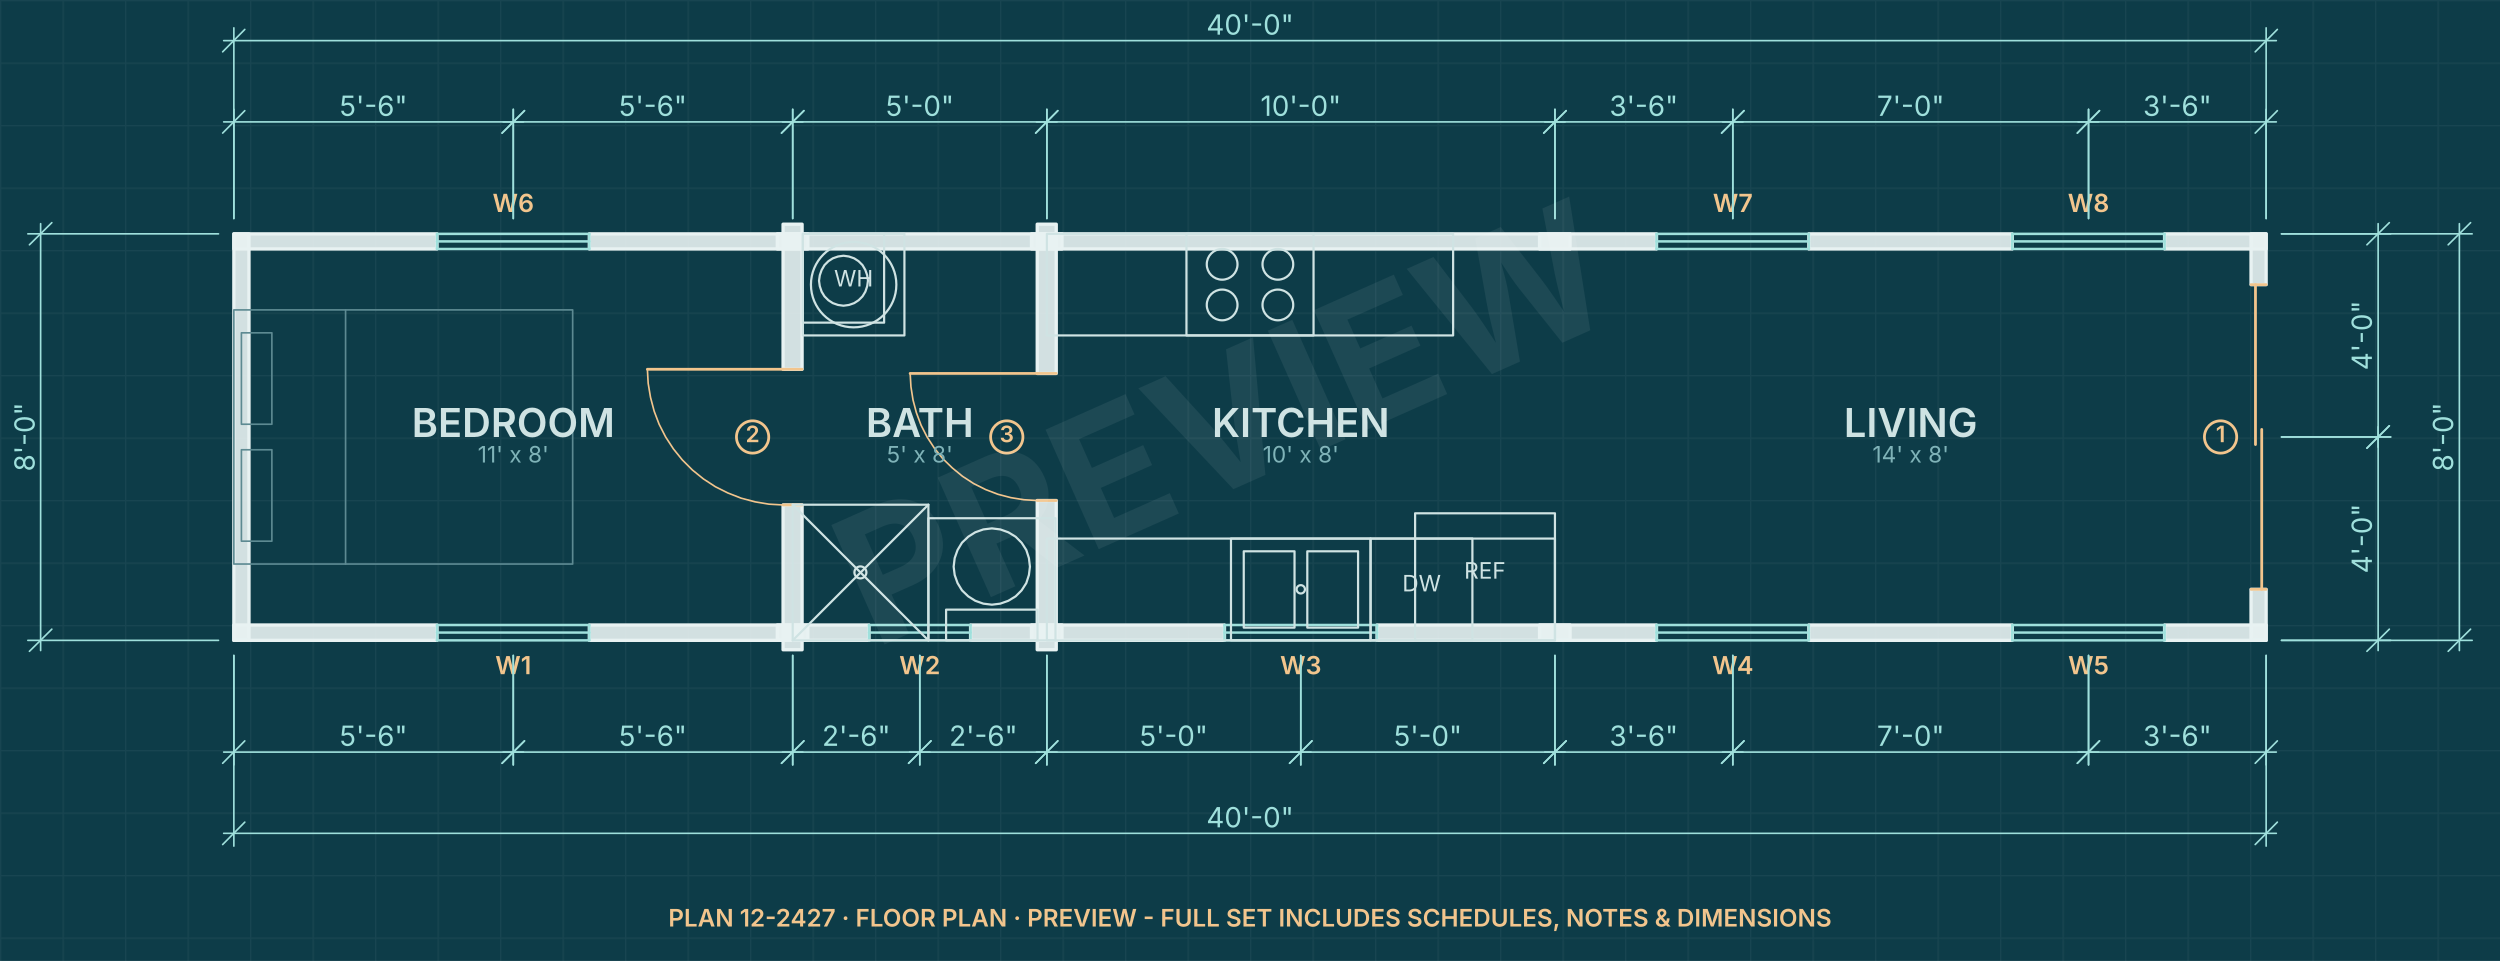
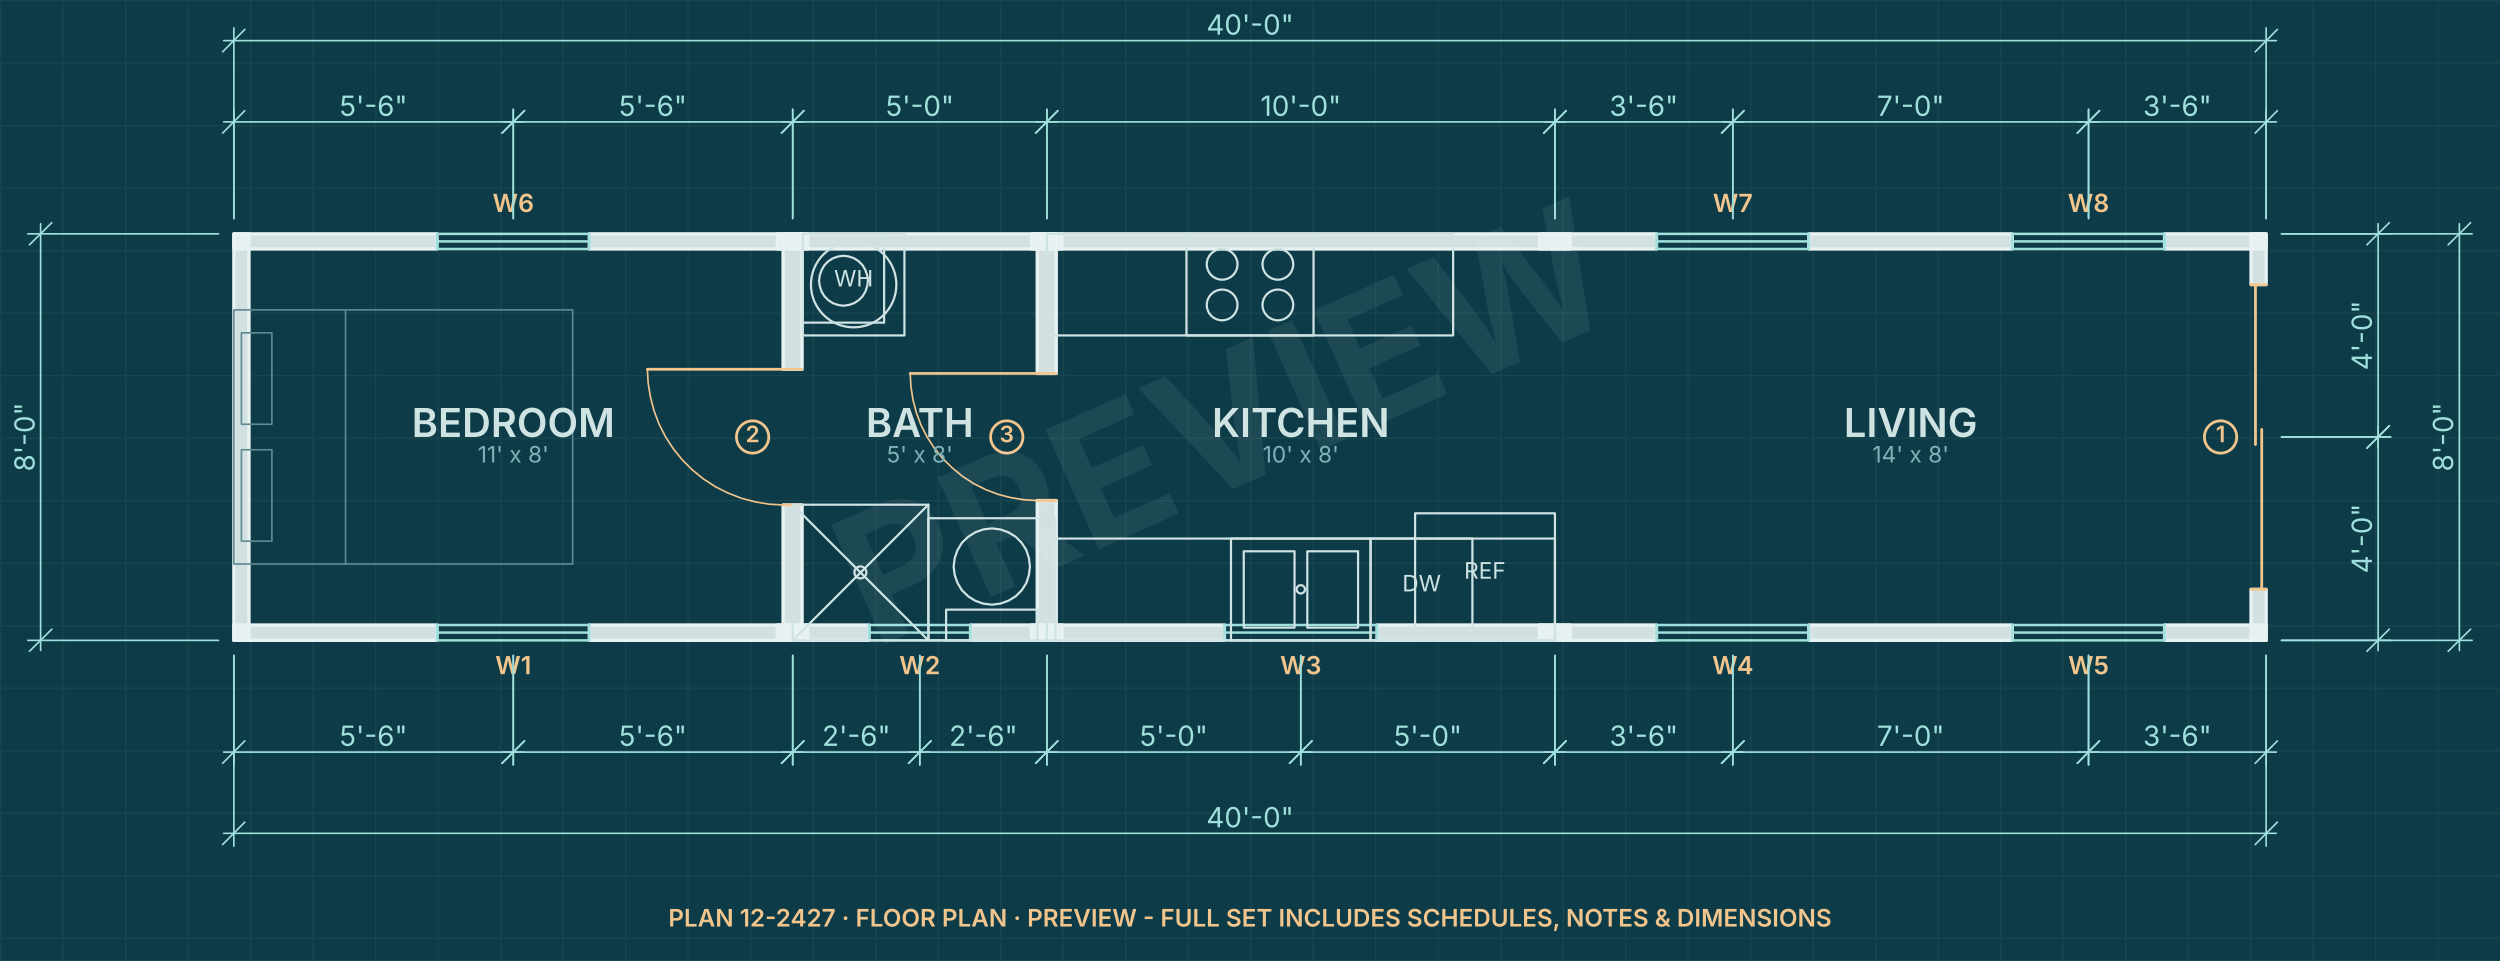
<svg xmlns="http://www.w3.org/2000/svg" viewBox="0 0 960 369" width="960" height="369" role="img" aria-label="Plan 12-2427 floor plan (preview)" font-family="Inter, Helvetica, Arial, sans-serif">
  <defs>
    <pattern id="g" width="24" height="24" patternUnits="userSpaceOnUse">
      <path d="M24 0H0V24" fill="none" stroke="#ffffff" stroke-opacity=".05" />
    </pattern>
  </defs>
  <rect width="960" height="369" fill="#0d3c48" />
  <rect width="960" height="369" fill="url(#g)" />
-   <polygon points="300.7,249.5 308.0,249.5 308.0,193.9 300.7,193.9" stroke="#e8f2f2" stroke-width="1.28" fill="#e8f2f2" fill-opacity=".9" stroke-linejoin="round" stroke-linecap="round" />
-   <polygon points="300.7,141.8 308.0,141.8 308.0,86.1 300.7,86.1" stroke="#e8f2f2" stroke-width="1.28" fill="#e8f2f2" fill-opacity=".9" stroke-linejoin="round" stroke-linecap="round" />
-   <polygon points="398.3,249.5 405.6,249.5 405.6,192.2 398.3,192.2" stroke="#e8f2f2" stroke-width="1.28" fill="#e8f2f2" fill-opacity=".9" stroke-linejoin="round" stroke-linecap="round" />
-   <polygon points="398.3,143.4 405.6,143.4 405.6,86.1 398.3,86.1" stroke="#e8f2f2" stroke-width="1.28" fill="#e8f2f2" fill-opacity=".9" stroke-linejoin="round" stroke-linecap="round" />
+   <polygon points="300.7,245.9 308.0,245.9 308.0,193.9 300.7,193.9" stroke="#e8f2f2" stroke-width="1.28" fill="#e8f2f2" fill-opacity=".9" stroke-linejoin="round" stroke-linecap="round" />
+   <polygon points="300.7,141.8 308.0,141.8 308.0,89.8 300.7,89.8" stroke="#e8f2f2" stroke-width="1.28" fill="#e8f2f2" fill-opacity=".9" stroke-linejoin="round" stroke-linecap="round" />
+   <polygon points="398.3,245.9 405.6,245.9 405.6,192.2 398.3,192.2" stroke="#e8f2f2" stroke-width="1.28" fill="#e8f2f2" fill-opacity=".9" stroke-linejoin="round" stroke-linecap="round" />
+   <polygon points="398.3,143.4 405.6,143.4 405.6,89.8 398.3,89.8" stroke="#e8f2f2" stroke-width="1.28" fill="#e8f2f2" fill-opacity=".9" stroke-linejoin="round" stroke-linecap="round" />
  <polygon points="89.8,245.9 167.8,245.9 167.8,240.0 89.8,240.0" stroke="#e8f2f2" stroke-width="1.28" fill="#e8f2f2" fill-opacity=".9" stroke-linejoin="round" stroke-linecap="round" />
  <polygon points="226.3,245.9 310.2,245.9 310.2,240.0 226.3,240.0" stroke="#e8f2f2" stroke-width="1.28" fill="#e8f2f2" fill-opacity=".9" stroke-linejoin="round" stroke-linecap="round" />
  <polygon points="89.8,95.6 167.8,95.6 167.8,89.8 89.8,89.8" stroke="#e8f2f2" stroke-width="1.28" fill="#e8f2f2" fill-opacity=".9" stroke-linejoin="round" stroke-linecap="round" />
  <polygon points="226.3,95.6 310.2,95.6 310.2,89.8 226.3,89.8" stroke="#e8f2f2" stroke-width="1.28" fill="#e8f2f2" fill-opacity=".9" stroke-linejoin="round" stroke-linecap="round" />
  <polygon points="89.8,245.9 95.6,245.9 95.6,89.8 89.8,89.8" stroke="#e8f2f2" stroke-width="1.28" fill="#e8f2f2" fill-opacity=".9" stroke-linejoin="round" stroke-linecap="round" />
  <polygon points="298.5,245.9 333.7,245.9 333.7,240.0 298.5,240.0" stroke="#e8f2f2" stroke-width="1.28" fill="#e8f2f2" fill-opacity=".9" stroke-linejoin="round" stroke-linecap="round" />
  <polygon points="372.7,245.9 407.8,245.9 407.8,240.0 372.7,240.0" stroke="#e8f2f2" stroke-width="1.28" fill="#e8f2f2" fill-opacity=".9" stroke-linejoin="round" stroke-linecap="round" />
  <polygon points="298.5,95.6 407.8,95.6 407.8,89.8 298.5,89.8" stroke="#e8f2f2" stroke-width="1.28" fill="#e8f2f2" fill-opacity=".9" stroke-linejoin="round" stroke-linecap="round" />
  <polygon points="396.1,245.9 470.2,245.9 470.2,240.0 396.1,240.0" stroke="#e8f2f2" stroke-width="1.28" fill="#e8f2f2" fill-opacity=".9" stroke-linejoin="round" stroke-linecap="round" />
  <polygon points="528.8,245.9 602.9,245.9 602.9,240.0 528.8,240.0" stroke="#e8f2f2" stroke-width="1.28" fill="#e8f2f2" fill-opacity=".9" stroke-linejoin="round" stroke-linecap="round" />
  <polygon points="396.1,95.6 602.9,95.6 602.9,89.8 396.1,89.8" stroke="#e8f2f2" stroke-width="1.28" fill="#e8f2f2" fill-opacity=".9" stroke-linejoin="round" stroke-linecap="round" />
  <polygon points="591.2,245.9 636.1,245.9 636.1,240.0 591.2,240.0" stroke="#e8f2f2" stroke-width="1.28" fill="#e8f2f2" fill-opacity=".9" stroke-linejoin="round" stroke-linecap="round" />
  <polygon points="694.6,245.9 772.7,245.9 772.7,240.0 694.6,240.0" stroke="#e8f2f2" stroke-width="1.28" fill="#e8f2f2" fill-opacity=".9" stroke-linejoin="round" stroke-linecap="round" />
  <polygon points="831.2,245.9 870.2,245.9 870.2,240.0 831.2,240.0" stroke="#e8f2f2" stroke-width="1.28" fill="#e8f2f2" fill-opacity=".9" stroke-linejoin="round" stroke-linecap="round" />
  <polygon points="591.2,95.6 636.1,95.6 636.1,89.8 591.2,89.8" stroke="#e8f2f2" stroke-width="1.28" fill="#e8f2f2" fill-opacity=".9" stroke-linejoin="round" stroke-linecap="round" />
  <polygon points="694.6,95.6 772.7,95.6 772.7,89.8 694.6,89.8" stroke="#e8f2f2" stroke-width="1.28" fill="#e8f2f2" fill-opacity=".9" stroke-linejoin="round" stroke-linecap="round" />
  <polygon points="831.2,95.6 870.2,95.6 870.2,89.8 831.2,89.8" stroke="#e8f2f2" stroke-width="1.28" fill="#e8f2f2" fill-opacity=".9" stroke-linejoin="round" stroke-linecap="round" />
  <polygon points="864.4,245.9 870.2,245.9 870.2,226.3 864.4,226.3" stroke="#e8f2f2" stroke-width="1.28" fill="#e8f2f2" fill-opacity=".9" stroke-linejoin="round" stroke-linecap="round" />
  <polygon points="864.4,109.3 870.2,109.3 870.2,89.8 864.4,89.8" stroke="#e8f2f2" stroke-width="1.28" fill="#e8f2f2" fill-opacity=".9" stroke-linejoin="round" stroke-linecap="round" />
  <polyline points="870.2,226.3 864.4,226.3" stroke="#f2c58d" stroke-width="1.07" fill="none" stroke-linejoin="round" stroke-linecap="round" />
  <polyline points="870.2,109.3 864.4,109.3" stroke="#f2c58d" stroke-width="1.07" fill="none" stroke-linejoin="round" stroke-linecap="round" />
  <polyline points="868.5,226.3 868.5,164.9" stroke="#f2c58d" stroke-width="1.07" fill="none" stroke-linejoin="round" stroke-linecap="round" />
  <polyline points="866.1,170.7 866.1,109.3" stroke="#f2c58d" stroke-width="1.07" fill="none" stroke-linejoin="round" stroke-linecap="round" />
  <polyline points="308.0,193.9 300.7,193.9" stroke="#f2c58d" stroke-width="1.07" fill="none" stroke-linejoin="round" stroke-linecap="round" />
  <polyline points="308.0,141.8 300.7,141.8" stroke="#f2c58d" stroke-width="1.07" fill="none" stroke-linejoin="round" stroke-linecap="round" />
  <polyline points="300.7,141.8 248.6,141.8" stroke="#f2c58d" stroke-width="1.07" fill="none" stroke-linejoin="round" stroke-linecap="round" />
  <polyline points="248.6,141.8 248.9,147.2 249.8,152.6 251.2,157.9 253.1,162.9 255.6,167.8 258.6,172.4 262.0,176.6 265.9,180.5 270.1,183.9 274.7,186.9 279.5,189.3 284.6,191.3 289.9,192.7 295.3,193.6 300.7,193.9" stroke="#f2c58d" stroke-width="0.64" fill="none" stroke-linejoin="round" stroke-linecap="round" />
  <polyline points="405.6,192.2 398.3,192.2" stroke="#f2c58d" stroke-width="1.07" fill="none" stroke-linejoin="round" stroke-linecap="round" />
  <polyline points="405.6,143.4 398.3,143.4" stroke="#f2c58d" stroke-width="1.07" fill="none" stroke-linejoin="round" stroke-linecap="round" />
  <polyline points="398.3,143.4 349.5,143.4" stroke="#f2c58d" stroke-width="1.07" fill="none" stroke-linejoin="round" stroke-linecap="round" />
  <polyline points="349.5,143.4 349.8,148.5 350.6,153.6 351.9,158.5 353.7,163.3 356.0,167.8 358.8,172.1 362.0,176.1 365.7,179.7 369.6,182.9 373.9,185.7 378.5,188.0 383.2,189.8 388.2,191.1 393.2,191.9 398.3,192.2" stroke="#f2c58d" stroke-width="0.64" fill="none" stroke-linejoin="round" stroke-linecap="round" />
  <polyline points="167.8,245.9 226.3,245.9" stroke="#9fe0dc" stroke-width="0.96" fill="none" stroke-linejoin="round" stroke-linecap="round" />
  <polyline points="167.8,240.0 226.3,240.0" stroke="#9fe0dc" stroke-width="0.96" fill="none" stroke-linejoin="round" stroke-linecap="round" />
  <polyline points="167.8,242.9 226.3,242.9" stroke="#9fe0dc" stroke-width="0.96" fill="none" stroke-linejoin="round" stroke-linecap="round" />
  <polyline points="167.8,245.9 167.8,240.0" stroke="#9fe0dc" stroke-width="0.96" fill="none" stroke-linejoin="round" stroke-linecap="round" />
  <polyline points="226.3,245.9 226.3,240.0" stroke="#9fe0dc" stroke-width="0.96" fill="none" stroke-linejoin="round" stroke-linecap="round" />
  <polyline points="333.7,245.9 372.7,245.9" stroke="#9fe0dc" stroke-width="0.96" fill="none" stroke-linejoin="round" stroke-linecap="round" />
  <polyline points="333.7,240.0 372.7,240.0" stroke="#9fe0dc" stroke-width="0.96" fill="none" stroke-linejoin="round" stroke-linecap="round" />
  <polyline points="333.7,242.9 372.7,242.9" stroke="#9fe0dc" stroke-width="0.96" fill="none" stroke-linejoin="round" stroke-linecap="round" />
  <polyline points="333.7,245.9 333.7,240.0" stroke="#9fe0dc" stroke-width="0.96" fill="none" stroke-linejoin="round" stroke-linecap="round" />
  <polyline points="372.7,245.9 372.7,240.0" stroke="#9fe0dc" stroke-width="0.96" fill="none" stroke-linejoin="round" stroke-linecap="round" />
  <polyline points="470.2,245.9 528.8,245.9" stroke="#9fe0dc" stroke-width="0.96" fill="none" stroke-linejoin="round" stroke-linecap="round" />
  <polyline points="470.2,240.0 528.8,240.0" stroke="#9fe0dc" stroke-width="0.96" fill="none" stroke-linejoin="round" stroke-linecap="round" />
  <polyline points="470.2,242.9 528.8,242.9" stroke="#9fe0dc" stroke-width="0.96" fill="none" stroke-linejoin="round" stroke-linecap="round" />
  <polyline points="470.2,245.9 470.2,240.0" stroke="#9fe0dc" stroke-width="0.96" fill="none" stroke-linejoin="round" stroke-linecap="round" />
  <polyline points="528.8,245.9 528.8,240.0" stroke="#9fe0dc" stroke-width="0.96" fill="none" stroke-linejoin="round" stroke-linecap="round" />
  <polyline points="636.1,245.9 694.6,245.9" stroke="#9fe0dc" stroke-width="0.96" fill="none" stroke-linejoin="round" stroke-linecap="round" />
  <polyline points="636.1,240.0 694.6,240.0" stroke="#9fe0dc" stroke-width="0.96" fill="none" stroke-linejoin="round" stroke-linecap="round" />
  <polyline points="636.1,242.9 694.6,242.9" stroke="#9fe0dc" stroke-width="0.96" fill="none" stroke-linejoin="round" stroke-linecap="round" />
  <polyline points="636.1,245.9 636.1,240.0" stroke="#9fe0dc" stroke-width="0.96" fill="none" stroke-linejoin="round" stroke-linecap="round" />
  <polyline points="694.6,245.9 694.6,240.0" stroke="#9fe0dc" stroke-width="0.96" fill="none" stroke-linejoin="round" stroke-linecap="round" />
  <polyline points="772.7,245.9 831.2,245.9" stroke="#9fe0dc" stroke-width="0.96" fill="none" stroke-linejoin="round" stroke-linecap="round" />
  <polyline points="772.7,240.0 831.2,240.0" stroke="#9fe0dc" stroke-width="0.96" fill="none" stroke-linejoin="round" stroke-linecap="round" />
  <polyline points="772.7,242.9 831.2,242.9" stroke="#9fe0dc" stroke-width="0.96" fill="none" stroke-linejoin="round" stroke-linecap="round" />
  <polyline points="772.7,245.9 772.7,240.0" stroke="#9fe0dc" stroke-width="0.96" fill="none" stroke-linejoin="round" stroke-linecap="round" />
  <polyline points="831.2,245.9 831.2,240.0" stroke="#9fe0dc" stroke-width="0.96" fill="none" stroke-linejoin="round" stroke-linecap="round" />
  <polyline points="167.8,89.8 226.3,89.8" stroke="#9fe0dc" stroke-width="0.96" fill="none" stroke-linejoin="round" stroke-linecap="round" />
  <polyline points="167.8,95.6 226.3,95.6" stroke="#9fe0dc" stroke-width="0.96" fill="none" stroke-linejoin="round" stroke-linecap="round" />
  <polyline points="167.8,92.7 226.3,92.7" stroke="#9fe0dc" stroke-width="0.96" fill="none" stroke-linejoin="round" stroke-linecap="round" />
  <polyline points="167.8,89.8 167.8,95.6" stroke="#9fe0dc" stroke-width="0.96" fill="none" stroke-linejoin="round" stroke-linecap="round" />
  <polyline points="226.3,89.8 226.3,95.6" stroke="#9fe0dc" stroke-width="0.96" fill="none" stroke-linejoin="round" stroke-linecap="round" />
  <polyline points="636.1,89.8 694.6,89.8" stroke="#9fe0dc" stroke-width="0.96" fill="none" stroke-linejoin="round" stroke-linecap="round" />
  <polyline points="636.1,95.6 694.6,95.6" stroke="#9fe0dc" stroke-width="0.96" fill="none" stroke-linejoin="round" stroke-linecap="round" />
  <polyline points="636.1,92.7 694.6,92.7" stroke="#9fe0dc" stroke-width="0.96" fill="none" stroke-linejoin="round" stroke-linecap="round" />
  <polyline points="636.1,89.8 636.1,95.6" stroke="#9fe0dc" stroke-width="0.96" fill="none" stroke-linejoin="round" stroke-linecap="round" />
  <polyline points="694.6,89.8 694.6,95.6" stroke="#9fe0dc" stroke-width="0.96" fill="none" stroke-linejoin="round" stroke-linecap="round" />
  <polyline points="772.7,89.8 831.2,89.8" stroke="#9fe0dc" stroke-width="0.96" fill="none" stroke-linejoin="round" stroke-linecap="round" />
  <polyline points="772.7,95.6 831.2,95.6" stroke="#9fe0dc" stroke-width="0.96" fill="none" stroke-linejoin="round" stroke-linecap="round" />
  <polyline points="772.7,92.7 831.2,92.7" stroke="#9fe0dc" stroke-width="0.96" fill="none" stroke-linejoin="round" stroke-linecap="round" />
  <polyline points="772.7,89.8 772.7,95.6" stroke="#9fe0dc" stroke-width="0.96" fill="none" stroke-linejoin="round" stroke-linecap="round" />
  <polyline points="831.2,89.8 831.2,95.6" stroke="#9fe0dc" stroke-width="0.96" fill="none" stroke-linejoin="round" stroke-linecap="round" />
  <polygon points="89.8,216.6 219.9,216.6 219.9,119.0 89.8,119.0" stroke="#5d8a92" stroke-width="0.64" fill="none" stroke-linejoin="round" stroke-linecap="round" />
  <polygon points="92.7,207.8 104.4,207.8 104.4,172.7 92.7,172.7" stroke="#5d8a92" stroke-width="0.64" fill="none" stroke-linejoin="round" stroke-linecap="round" />
  <polygon points="92.7,162.9 104.4,162.9 104.4,127.8 92.7,127.8" stroke="#5d8a92" stroke-width="0.64" fill="none" stroke-linejoin="round" stroke-linecap="round" />
  <polyline points="132.7,216.6 132.7,119.0" stroke="#5d8a92" stroke-width="0.64" fill="none" stroke-linejoin="round" stroke-linecap="round" />
  <polygon points="304.4,245.9 356.5,245.9 356.5,193.8 304.4,193.8" stroke="#cfe3e3" stroke-width="0.85" fill="none" stroke-linejoin="round" stroke-linecap="round" />
  <polyline points="304.4,245.9 356.5,193.8" stroke="#cfe3e3" stroke-width="0.85" fill="none" stroke-linejoin="round" stroke-linecap="round" />
  <polyline points="304.4,193.8 356.5,245.9" stroke="#cfe3e3" stroke-width="0.85" fill="none" stroke-linejoin="round" stroke-linecap="round" />
  <circle cx="330.4" cy="219.8" r="2.3" stroke="#cfe3e3" stroke-width="0.85" fill="none" />
  <polygon points="356.5,245.9 405.3,245.9 405.3,199.0 356.5,199.0" stroke="#cfe3e3" stroke-width="0.85" fill="none" stroke-linejoin="round" stroke-linecap="round" />
  <polygon points="363.3,245.9 398.4,245.9 398.4,234.1 363.3,234.1" stroke="#cfe3e3" stroke-width="0.85" fill="none" stroke-linejoin="round" stroke-linecap="round" />
  <polyline points="395.5,217.6 395.1,214.3 394.1,211.2 392.3,208.4 390.0,206.1 387.2,204.4 384.1,203.3 380.9,202.9 377.6,203.3 374.5,204.4 371.8,206.1 369.4,208.4 367.7,211.2 366.6,214.3 366.2,217.6 366.6,220.8 367.7,223.9 369.4,226.7 371.8,229.0 374.5,230.7 377.6,231.8 380.9,232.2 384.1,231.8 387.2,230.7 390.0,229.0 392.3,226.7 394.1,223.9 395.1,220.8 395.5,217.6" stroke="#cfe3e3" stroke-width="0.85" fill="none" stroke-linejoin="round" stroke-linecap="round" />
  <polygon points="308.3,123.9 339.5,123.9 339.5,89.8 308.3,89.8" stroke="#cfe3e3" stroke-width="0.85" fill="none" stroke-linejoin="round" stroke-linecap="round" />
  <polyline points="333.3,107.8 333.0,105.7 332.3,103.7 331.2,101.8 329.7,100.3 328.0,99.2 326.0,98.5 323.9,98.2 321.8,98.5 319.8,99.2 318.1,100.3 316.6,101.8 315.5,103.7 314.8,105.7 314.5,107.8 314.8,109.9 315.5,112.0 316.6,113.8 318.1,115.3 319.8,116.4 321.8,117.1 323.9,117.4 326.0,117.1 328.0,116.4 329.7,115.3 331.2,113.8 332.3,112.0 333.0,109.9 333.3,107.8" stroke="#cfe3e3" stroke-width="0.85" fill="none" stroke-linejoin="round" stroke-linecap="round" />
  <polygon points="308.3,128.8 347.3,128.8 347.3,89.8 308.3,89.8" stroke="#cfe3e3" stroke-width="0.85" fill="none" stroke-linejoin="round" stroke-linecap="round" />
  <circle cx="327.8" cy="109.3" r="16.4" stroke="#cfe3e3" stroke-width="0.85" fill="none" />
  <text x="327.8" y="110.0" font-size="8.7" fill="#cfe3e3" text-anchor="middle">WH</text>
  <polygon points="402.0,245.9 597.1,245.9 597.1,206.8 402.0,206.8" stroke="#cfe3e3" stroke-width="0.85" fill="none" stroke-linejoin="round" stroke-linecap="round" />
  <polygon points="472.7,245.9 526.3,245.9 526.3,206.8 472.7,206.8" stroke="#cfe3e3" stroke-width="0.85" fill="none" stroke-linejoin="round" stroke-linecap="round" />
  <polygon points="477.6,241.0 497.1,241.0 497.1,211.7 477.6,211.7" stroke="#cfe3e3" stroke-width="0.85" fill="none" stroke-linejoin="round" stroke-linecap="round" />
  <polygon points="502.0,241.0 521.5,241.0 521.5,211.7 502.0,211.7" stroke="#cfe3e3" stroke-width="0.85" fill="none" stroke-linejoin="round" stroke-linecap="round" />
  <circle cx="499.5" cy="226.3" r="1.6" stroke="#cfe3e3" stroke-width="0.85" fill="none" />
  <polygon points="543.4,245.9 597.1,245.9 597.1,197.1 543.4,197.1" stroke="#cfe3e3" stroke-width="0.85" fill="none" stroke-linejoin="round" stroke-linecap="round" />
  <text x="570.2" y="222.2" font-size="8.7" fill="#cfe3e3" text-anchor="middle">REF</text>
  <polygon points="402.0,128.8 558.0,128.8 558.0,89.8 402.0,89.8" stroke="#cfe3e3" stroke-width="0.85" fill="none" stroke-linejoin="round" stroke-linecap="round" />
  <polygon points="455.6,128.8 504.4,128.8 504.4,89.8 455.6,89.8" stroke="#cfe3e3" stroke-width="0.85" fill="none" stroke-linejoin="round" stroke-linecap="round" />
  <circle cx="469.3" cy="117.1" r="5.9" stroke="#cfe3e3" stroke-width="0.85" fill="none" />
  <circle cx="469.3" cy="101.5" r="5.9" stroke="#cfe3e3" stroke-width="0.85" fill="none" />
  <circle cx="490.7" cy="117.1" r="5.9" stroke="#cfe3e3" stroke-width="0.85" fill="none" />
  <circle cx="490.7" cy="101.5" r="5.9" stroke="#cfe3e3" stroke-width="0.85" fill="none" />
  <polygon points="526.3,245.9 565.4,245.9 565.4,206.8 526.3,206.8" stroke="#cfe3e3" stroke-width="0.85" fill="none" stroke-linejoin="round" stroke-linecap="round" />
  <text x="545.9" y="227.1" font-size="8.7" fill="#cfe3e3" text-anchor="middle">DW</text>
  <text x="197.1" y="167.8" font-size="15.3" fill="#cfe3e3" text-anchor="middle" font-weight="600">BEDROOM</text>
  <text x="197.1" y="177.6" font-size="8.7" fill="#7fb3b8" text-anchor="middle">11' x 8'</text>
  <text x="353.2" y="167.8" font-size="15.3" fill="#cfe3e3" text-anchor="middle" font-weight="600">BATH</text>
  <text x="353.2" y="177.6" font-size="8.7" fill="#7fb3b8" text-anchor="middle">5' x 8'</text>
  <text x="499.5" y="167.8" font-size="15.3" fill="#cfe3e3" text-anchor="middle" font-weight="600">KITCHEN</text>
  <text x="499.5" y="177.6" font-size="8.7" fill="#7fb3b8" text-anchor="middle">10' x 8'</text>
  <text x="733.7" y="167.8" font-size="15.3" fill="#cfe3e3" text-anchor="middle" font-weight="600">LIVING</text>
  <text x="733.7" y="177.6" font-size="8.7" fill="#7fb3b8" text-anchor="middle">14' x 8'</text>
  <circle cx="852.7" cy="167.8" r="6.2" stroke="#f2c58d" stroke-width="1.07" fill="none" />
  <text x="852.7" y="169.8" font-size="8.7" fill="#f2c58d" text-anchor="middle" font-weight="600">1</text>
  <circle cx="289.0" cy="167.8" r="6.2" stroke="#f2c58d" stroke-width="1.07" fill="none" />
  <text x="289.0" y="169.8" font-size="8.7" fill="#f2c58d" text-anchor="middle" font-weight="600">2</text>
  <circle cx="386.6" cy="167.8" r="6.2" stroke="#f2c58d" stroke-width="1.07" fill="none" />
  <text x="386.6" y="169.8" font-size="8.7" fill="#f2c58d" text-anchor="middle" font-weight="600">3</text>
  <text x="197.1" y="258.9" font-size="9.6" fill="#f2c58d" text-anchor="middle" font-weight="600">W1</text>
  <text x="353.2" y="258.9" font-size="9.6" fill="#f2c58d" text-anchor="middle" font-weight="600">W2</text>
  <text x="499.5" y="258.9" font-size="9.6" fill="#f2c58d" text-anchor="middle" font-weight="600">W3</text>
  <text x="665.4" y="258.9" font-size="9.6" fill="#f2c58d" text-anchor="middle" font-weight="600">W4</text>
  <text x="802.0" y="258.9" font-size="9.6" fill="#f2c58d" text-anchor="middle" font-weight="600">W5</text>
  <text x="197.1" y="81.4" font-size="9.6" fill="#f2c58d" text-anchor="middle" font-weight="600">W6</text>
  <text x="665.4" y="81.4" font-size="9.6" fill="#f2c58d" text-anchor="middle" font-weight="600">W7</text>
  <text x="802.0" y="81.4" font-size="9.6" fill="#f2c58d" text-anchor="middle" font-weight="600">W8</text>
  <polyline points="89.8,251.7 89.8,293.7" stroke="#9fe0dc" stroke-width="0.64" fill="none" stroke-linejoin="round" stroke-linecap="round" />
  <polyline points="197.1,251.7 197.1,293.7" stroke="#9fe0dc" stroke-width="0.64" fill="none" stroke-linejoin="round" stroke-linecap="round" />
  <polyline points="85.9,288.8 201.0,288.8" stroke="#9fe0dc" stroke-width="0.64" fill="none" stroke-linejoin="round" stroke-linecap="round" />
  <polyline points="85.5,293.1 94.0,284.5" stroke="#9fe0dc" stroke-width="0.64" fill="none" stroke-linejoin="round" stroke-linecap="round" />
  <polyline points="192.8,293.1 201.4,284.5" stroke="#9fe0dc" stroke-width="0.64" fill="none" stroke-linejoin="round" stroke-linecap="round" />
  <text x="143.4" y="286.4" font-size="10.7" fill="#9fe0dc" text-anchor="middle">5'-6"</text>
  <polyline points="197.1,251.7 197.1,293.7" stroke="#9fe0dc" stroke-width="0.64" fill="none" stroke-linejoin="round" stroke-linecap="round" />
  <polyline points="304.4,251.7 304.4,293.7" stroke="#9fe0dc" stroke-width="0.64" fill="none" stroke-linejoin="round" stroke-linecap="round" />
  <polyline points="193.2,288.8 308.3,288.8" stroke="#9fe0dc" stroke-width="0.64" fill="none" stroke-linejoin="round" stroke-linecap="round" />
  <polyline points="192.8,293.1 201.4,284.5" stroke="#9fe0dc" stroke-width="0.64" fill="none" stroke-linejoin="round" stroke-linecap="round" />
  <polyline points="300.1,293.1 308.7,284.5" stroke="#9fe0dc" stroke-width="0.64" fill="none" stroke-linejoin="round" stroke-linecap="round" />
  <text x="250.7" y="286.4" font-size="10.7" fill="#9fe0dc" text-anchor="middle">5'-6"</text>
  <polyline points="304.4,251.7 304.4,293.7" stroke="#9fe0dc" stroke-width="0.64" fill="none" stroke-linejoin="round" stroke-linecap="round" />
  <polyline points="353.2,251.7 353.2,293.7" stroke="#9fe0dc" stroke-width="0.64" fill="none" stroke-linejoin="round" stroke-linecap="round" />
  <polyline points="300.5,288.8 357.1,288.8" stroke="#9fe0dc" stroke-width="0.64" fill="none" stroke-linejoin="round" stroke-linecap="round" />
  <polyline points="300.1,293.1 308.7,284.5" stroke="#9fe0dc" stroke-width="0.64" fill="none" stroke-linejoin="round" stroke-linecap="round" />
  <polyline points="348.9,293.1 357.5,284.5" stroke="#9fe0dc" stroke-width="0.64" fill="none" stroke-linejoin="round" stroke-linecap="round" />
  <text x="328.8" y="286.4" font-size="10.7" fill="#9fe0dc" text-anchor="middle">2'-6"</text>
  <polyline points="353.2,251.7 353.2,293.7" stroke="#9fe0dc" stroke-width="0.64" fill="none" stroke-linejoin="round" stroke-linecap="round" />
  <polyline points="402.0,251.7 402.0,293.7" stroke="#9fe0dc" stroke-width="0.64" fill="none" stroke-linejoin="round" stroke-linecap="round" />
  <polyline points="349.3,288.8 405.9,288.8" stroke="#9fe0dc" stroke-width="0.64" fill="none" stroke-linejoin="round" stroke-linecap="round" />
  <polyline points="348.9,293.1 357.5,284.5" stroke="#9fe0dc" stroke-width="0.64" fill="none" stroke-linejoin="round" stroke-linecap="round" />
  <polyline points="397.7,293.1 406.2,284.5" stroke="#9fe0dc" stroke-width="0.64" fill="none" stroke-linejoin="round" stroke-linecap="round" />
  <text x="377.6" y="286.4" font-size="10.7" fill="#9fe0dc" text-anchor="middle">2'-6"</text>
  <polyline points="402.0,251.7 402.0,293.7" stroke="#9fe0dc" stroke-width="0.64" fill="none" stroke-linejoin="round" stroke-linecap="round" />
  <polyline points="499.5,251.7 499.5,293.7" stroke="#9fe0dc" stroke-width="0.64" fill="none" stroke-linejoin="round" stroke-linecap="round" />
  <polyline points="398.0,288.8 503.4,288.8" stroke="#9fe0dc" stroke-width="0.64" fill="none" stroke-linejoin="round" stroke-linecap="round" />
  <polyline points="397.7,293.1 406.2,284.5" stroke="#9fe0dc" stroke-width="0.64" fill="none" stroke-linejoin="round" stroke-linecap="round" />
  <polyline points="495.2,293.1 503.8,284.5" stroke="#9fe0dc" stroke-width="0.64" fill="none" stroke-linejoin="round" stroke-linecap="round" />
  <text x="450.7" y="286.4" font-size="10.7" fill="#9fe0dc" text-anchor="middle">5'-0"</text>
  <polyline points="499.5,251.7 499.5,293.7" stroke="#9fe0dc" stroke-width="0.64" fill="none" stroke-linejoin="round" stroke-linecap="round" />
  <polyline points="597.1,251.7 597.1,293.7" stroke="#9fe0dc" stroke-width="0.64" fill="none" stroke-linejoin="round" stroke-linecap="round" />
  <polyline points="495.6,288.8 601.0,288.8" stroke="#9fe0dc" stroke-width="0.64" fill="none" stroke-linejoin="round" stroke-linecap="round" />
  <polyline points="495.2,293.1 503.8,284.5" stroke="#9fe0dc" stroke-width="0.64" fill="none" stroke-linejoin="round" stroke-linecap="round" />
  <polyline points="592.8,293.1 601.4,284.5" stroke="#9fe0dc" stroke-width="0.64" fill="none" stroke-linejoin="round" stroke-linecap="round" />
  <text x="548.3" y="286.4" font-size="10.7" fill="#9fe0dc" text-anchor="middle">5'-0"</text>
  <polyline points="597.1,251.7 597.1,293.7" stroke="#9fe0dc" stroke-width="0.64" fill="none" stroke-linejoin="round" stroke-linecap="round" />
  <polyline points="665.4,251.7 665.4,293.7" stroke="#9fe0dc" stroke-width="0.64" fill="none" stroke-linejoin="round" stroke-linecap="round" />
  <polyline points="593.2,288.8 669.3,288.8" stroke="#9fe0dc" stroke-width="0.64" fill="none" stroke-linejoin="round" stroke-linecap="round" />
  <polyline points="592.8,293.1 601.4,284.5" stroke="#9fe0dc" stroke-width="0.64" fill="none" stroke-linejoin="round" stroke-linecap="round" />
  <polyline points="661.1,293.1 669.7,284.5" stroke="#9fe0dc" stroke-width="0.64" fill="none" stroke-linejoin="round" stroke-linecap="round" />
  <text x="631.2" y="286.4" font-size="10.7" fill="#9fe0dc" text-anchor="middle">3'-6"</text>
  <polyline points="665.4,251.7 665.4,293.7" stroke="#9fe0dc" stroke-width="0.64" fill="none" stroke-linejoin="round" stroke-linecap="round" />
  <polyline points="802.0,251.7 802.0,293.7" stroke="#9fe0dc" stroke-width="0.64" fill="none" stroke-linejoin="round" stroke-linecap="round" />
  <polyline points="661.5,288.8 805.9,288.8" stroke="#9fe0dc" stroke-width="0.64" fill="none" stroke-linejoin="round" stroke-linecap="round" />
  <polyline points="661.1,293.1 669.7,284.5" stroke="#9fe0dc" stroke-width="0.64" fill="none" stroke-linejoin="round" stroke-linecap="round" />
  <polyline points="797.7,293.1 806.2,284.5" stroke="#9fe0dc" stroke-width="0.64" fill="none" stroke-linejoin="round" stroke-linecap="round" />
  <text x="733.7" y="286.4" font-size="10.7" fill="#9fe0dc" text-anchor="middle">7'-0"</text>
  <polyline points="802.0,251.7 802.0,293.7" stroke="#9fe0dc" stroke-width="0.64" fill="none" stroke-linejoin="round" stroke-linecap="round" />
  <polyline points="870.2,251.7 870.2,293.7" stroke="#9fe0dc" stroke-width="0.64" fill="none" stroke-linejoin="round" stroke-linecap="round" />
  <polyline points="798.0,288.8 874.1,288.8" stroke="#9fe0dc" stroke-width="0.64" fill="none" stroke-linejoin="round" stroke-linecap="round" />
  <polyline points="797.7,293.1 806.2,284.5" stroke="#9fe0dc" stroke-width="0.64" fill="none" stroke-linejoin="round" stroke-linecap="round" />
  <polyline points="866.0,293.1 874.5,284.5" stroke="#9fe0dc" stroke-width="0.64" fill="none" stroke-linejoin="round" stroke-linecap="round" />
  <text x="836.1" y="286.4" font-size="10.7" fill="#9fe0dc" text-anchor="middle">3'-6"</text>
  <polyline points="89.8,251.7 89.8,324.9" stroke="#9fe0dc" stroke-width="0.64" fill="none" stroke-linejoin="round" stroke-linecap="round" />
  <polyline points="870.2,251.7 870.2,324.9" stroke="#9fe0dc" stroke-width="0.64" fill="none" stroke-linejoin="round" stroke-linecap="round" />
  <polyline points="85.9,320.0 874.1,320.0" stroke="#9fe0dc" stroke-width="0.64" fill="none" stroke-linejoin="round" stroke-linecap="round" />
  <polyline points="85.5,324.3 94.0,315.7" stroke="#9fe0dc" stroke-width="0.64" fill="none" stroke-linejoin="round" stroke-linecap="round" />
  <polyline points="866.0,324.3 874.5,315.7" stroke="#9fe0dc" stroke-width="0.64" fill="none" stroke-linejoin="round" stroke-linecap="round" />
  <text x="480.0" y="317.7" font-size="10.7" fill="#9fe0dc" text-anchor="middle">40'-0"</text>
  <polyline points="89.8,83.9 89.8,42.0" stroke="#9fe0dc" stroke-width="0.64" fill="none" stroke-linejoin="round" stroke-linecap="round" />
  <polyline points="197.1,83.9 197.1,42.0" stroke="#9fe0dc" stroke-width="0.64" fill="none" stroke-linejoin="round" stroke-linecap="round" />
  <polyline points="85.9,46.8 201.0,46.8" stroke="#9fe0dc" stroke-width="0.64" fill="none" stroke-linejoin="round" stroke-linecap="round" />
  <polyline points="85.5,51.1 94.0,42.5" stroke="#9fe0dc" stroke-width="0.64" fill="none" stroke-linejoin="round" stroke-linecap="round" />
  <polyline points="192.8,51.1 201.4,42.5" stroke="#9fe0dc" stroke-width="0.64" fill="none" stroke-linejoin="round" stroke-linecap="round" />
  <text x="143.4" y="44.5" font-size="10.7" fill="#9fe0dc" text-anchor="middle">5'-6"</text>
  <polyline points="197.1,83.9 197.1,42.0" stroke="#9fe0dc" stroke-width="0.64" fill="none" stroke-linejoin="round" stroke-linecap="round" />
  <polyline points="304.4,83.9 304.4,42.0" stroke="#9fe0dc" stroke-width="0.64" fill="none" stroke-linejoin="round" stroke-linecap="round" />
  <polyline points="193.2,46.8 308.3,46.8" stroke="#9fe0dc" stroke-width="0.64" fill="none" stroke-linejoin="round" stroke-linecap="round" />
  <polyline points="192.8,51.1 201.4,42.5" stroke="#9fe0dc" stroke-width="0.64" fill="none" stroke-linejoin="round" stroke-linecap="round" />
  <polyline points="300.1,51.1 308.7,42.5" stroke="#9fe0dc" stroke-width="0.64" fill="none" stroke-linejoin="round" stroke-linecap="round" />
  <text x="250.7" y="44.5" font-size="10.7" fill="#9fe0dc" text-anchor="middle">5'-6"</text>
  <polyline points="304.4,83.9 304.4,42.0" stroke="#9fe0dc" stroke-width="0.64" fill="none" stroke-linejoin="round" stroke-linecap="round" />
  <polyline points="402.0,83.9 402.0,42.0" stroke="#9fe0dc" stroke-width="0.64" fill="none" stroke-linejoin="round" stroke-linecap="round" />
  <polyline points="300.5,46.8 405.9,46.8" stroke="#9fe0dc" stroke-width="0.64" fill="none" stroke-linejoin="round" stroke-linecap="round" />
  <polyline points="300.1,51.1 308.7,42.5" stroke="#9fe0dc" stroke-width="0.64" fill="none" stroke-linejoin="round" stroke-linecap="round" />
  <polyline points="397.7,51.1 406.2,42.5" stroke="#9fe0dc" stroke-width="0.64" fill="none" stroke-linejoin="round" stroke-linecap="round" />
  <text x="353.2" y="44.5" font-size="10.7" fill="#9fe0dc" text-anchor="middle">5'-0"</text>
  <polyline points="402.0,83.9 402.0,42.0" stroke="#9fe0dc" stroke-width="0.64" fill="none" stroke-linejoin="round" stroke-linecap="round" />
  <polyline points="597.1,83.9 597.1,42.0" stroke="#9fe0dc" stroke-width="0.64" fill="none" stroke-linejoin="round" stroke-linecap="round" />
  <polyline points="398.0,46.8 601.0,46.8" stroke="#9fe0dc" stroke-width="0.64" fill="none" stroke-linejoin="round" stroke-linecap="round" />
  <polyline points="397.7,51.1 406.2,42.5" stroke="#9fe0dc" stroke-width="0.64" fill="none" stroke-linejoin="round" stroke-linecap="round" />
  <polyline points="592.8,51.1 601.4,42.5" stroke="#9fe0dc" stroke-width="0.64" fill="none" stroke-linejoin="round" stroke-linecap="round" />
  <text x="499.5" y="44.5" font-size="10.7" fill="#9fe0dc" text-anchor="middle">10'-0"</text>
  <polyline points="597.1,83.9 597.1,42.0" stroke="#9fe0dc" stroke-width="0.64" fill="none" stroke-linejoin="round" stroke-linecap="round" />
  <polyline points="665.4,83.9 665.4,42.0" stroke="#9fe0dc" stroke-width="0.64" fill="none" stroke-linejoin="round" stroke-linecap="round" />
  <polyline points="593.2,46.8 669.3,46.8" stroke="#9fe0dc" stroke-width="0.64" fill="none" stroke-linejoin="round" stroke-linecap="round" />
  <polyline points="592.8,51.1 601.4,42.5" stroke="#9fe0dc" stroke-width="0.64" fill="none" stroke-linejoin="round" stroke-linecap="round" />
  <polyline points="661.1,51.1 669.7,42.5" stroke="#9fe0dc" stroke-width="0.64" fill="none" stroke-linejoin="round" stroke-linecap="round" />
  <text x="631.2" y="44.5" font-size="10.7" fill="#9fe0dc" text-anchor="middle">3'-6"</text>
  <polyline points="665.4,83.9 665.4,42.0" stroke="#9fe0dc" stroke-width="0.64" fill="none" stroke-linejoin="round" stroke-linecap="round" />
  <polyline points="802.0,83.9 802.0,42.0" stroke="#9fe0dc" stroke-width="0.64" fill="none" stroke-linejoin="round" stroke-linecap="round" />
  <polyline points="661.5,46.8 805.9,46.8" stroke="#9fe0dc" stroke-width="0.64" fill="none" stroke-linejoin="round" stroke-linecap="round" />
  <polyline points="661.1,51.1 669.7,42.5" stroke="#9fe0dc" stroke-width="0.64" fill="none" stroke-linejoin="round" stroke-linecap="round" />
  <polyline points="797.7,51.1 806.2,42.5" stroke="#9fe0dc" stroke-width="0.64" fill="none" stroke-linejoin="round" stroke-linecap="round" />
  <text x="733.7" y="44.5" font-size="10.7" fill="#9fe0dc" text-anchor="middle">7'-0"</text>
  <polyline points="802.0,83.9 802.0,42.0" stroke="#9fe0dc" stroke-width="0.64" fill="none" stroke-linejoin="round" stroke-linecap="round" />
  <polyline points="870.2,83.9 870.2,42.0" stroke="#9fe0dc" stroke-width="0.64" fill="none" stroke-linejoin="round" stroke-linecap="round" />
  <polyline points="798.0,46.8 874.1,46.8" stroke="#9fe0dc" stroke-width="0.64" fill="none" stroke-linejoin="round" stroke-linecap="round" />
  <polyline points="797.7,51.1 806.2,42.5" stroke="#9fe0dc" stroke-width="0.64" fill="none" stroke-linejoin="round" stroke-linecap="round" />
  <polyline points="866.0,51.1 874.5,42.5" stroke="#9fe0dc" stroke-width="0.64" fill="none" stroke-linejoin="round" stroke-linecap="round" />
  <text x="836.1" y="44.5" font-size="10.7" fill="#9fe0dc" text-anchor="middle">3'-6"</text>
  <polyline points="89.8,83.9 89.8,10.7" stroke="#9fe0dc" stroke-width="0.64" fill="none" stroke-linejoin="round" stroke-linecap="round" />
  <polyline points="870.2,83.9 870.2,10.7" stroke="#9fe0dc" stroke-width="0.64" fill="none" stroke-linejoin="round" stroke-linecap="round" />
  <polyline points="85.9,15.6 874.1,15.6" stroke="#9fe0dc" stroke-width="0.64" fill="none" stroke-linejoin="round" stroke-linecap="round" />
  <polyline points="85.5,19.9 94.0,11.3" stroke="#9fe0dc" stroke-width="0.64" fill="none" stroke-linejoin="round" stroke-linecap="round" />
  <polyline points="866.0,19.9 874.5,11.3" stroke="#9fe0dc" stroke-width="0.64" fill="none" stroke-linejoin="round" stroke-linecap="round" />
  <text x="480.0" y="13.3" font-size="10.7" fill="#9fe0dc" text-anchor="middle">40'-0"</text>
  <polyline points="83.9,245.9 10.7,245.9" stroke="#9fe0dc" stroke-width="0.64" fill="none" stroke-linejoin="round" stroke-linecap="round" />
  <polyline points="83.9,89.8 10.7,89.8" stroke="#9fe0dc" stroke-width="0.64" fill="none" stroke-linejoin="round" stroke-linecap="round" />
  <polyline points="15.6,249.8 15.6,85.9" stroke="#9fe0dc" stroke-width="0.64" fill="none" stroke-linejoin="round" stroke-linecap="round" />
  <polyline points="11.3,250.1 19.9,241.6" stroke="#9fe0dc" stroke-width="0.64" fill="none" stroke-linejoin="round" stroke-linecap="round" />
  <polyline points="11.3,94.0 19.9,85.5" stroke="#9fe0dc" stroke-width="0.64" fill="none" stroke-linejoin="round" stroke-linecap="round" />
  <text x="13.3" y="167.8" font-size="10.7" fill="#9fe0dc" text-anchor="middle" transform="rotate(-90 13.3 167.8)">8'-0"</text>
  <polyline points="876.1,245.9 918.0,245.9" stroke="#9fe0dc" stroke-width="0.64" fill="none" stroke-linejoin="round" stroke-linecap="round" />
  <polyline points="876.1,167.8 918.0,167.8" stroke="#9fe0dc" stroke-width="0.64" fill="none" stroke-linejoin="round" stroke-linecap="round" />
  <polyline points="913.2,249.8 913.2,163.9" stroke="#9fe0dc" stroke-width="0.64" fill="none" stroke-linejoin="round" stroke-linecap="round" />
  <polyline points="908.9,250.1 917.5,241.6" stroke="#9fe0dc" stroke-width="0.64" fill="none" stroke-linejoin="round" stroke-linecap="round" />
  <polyline points="908.9,172.1 917.5,163.5" stroke="#9fe0dc" stroke-width="0.64" fill="none" stroke-linejoin="round" stroke-linecap="round" />
  <text x="910.8" y="206.8" font-size="10.7" fill="#9fe0dc" text-anchor="middle" transform="rotate(-90 910.8 206.8)">4'-0"</text>
  <polyline points="876.1,167.8 918.0,167.8" stroke="#9fe0dc" stroke-width="0.64" fill="none" stroke-linejoin="round" stroke-linecap="round" />
  <polyline points="876.1,89.8 918.0,89.8" stroke="#9fe0dc" stroke-width="0.64" fill="none" stroke-linejoin="round" stroke-linecap="round" />
  <polyline points="913.2,171.7 913.2,85.9" stroke="#9fe0dc" stroke-width="0.64" fill="none" stroke-linejoin="round" stroke-linecap="round" />
  <polyline points="908.9,172.1 917.5,163.5" stroke="#9fe0dc" stroke-width="0.64" fill="none" stroke-linejoin="round" stroke-linecap="round" />
  <polyline points="908.9,94.0 917.5,85.5" stroke="#9fe0dc" stroke-width="0.64" fill="none" stroke-linejoin="round" stroke-linecap="round" />
  <text x="910.8" y="128.8" font-size="10.7" fill="#9fe0dc" text-anchor="middle" transform="rotate(-90 910.8 128.8)">4'-0"</text>
  <polyline points="876.1,245.9 949.3,245.9" stroke="#9fe0dc" stroke-width="0.64" fill="none" stroke-linejoin="round" stroke-linecap="round" />
  <polyline points="876.1,89.8 949.3,89.8" stroke="#9fe0dc" stroke-width="0.64" fill="none" stroke-linejoin="round" stroke-linecap="round" />
  <polyline points="944.4,249.8 944.4,85.9" stroke="#9fe0dc" stroke-width="0.64" fill="none" stroke-linejoin="round" stroke-linecap="round" />
  <polyline points="940.1,250.1 948.7,241.6" stroke="#9fe0dc" stroke-width="0.64" fill="none" stroke-linejoin="round" stroke-linecap="round" />
  <polyline points="940.1,94.0 948.7,85.5" stroke="#9fe0dc" stroke-width="0.64" fill="none" stroke-linejoin="round" stroke-linecap="round" />
  <text x="942.0" y="167.8" font-size="10.7" fill="#9fe0dc" text-anchor="middle" transform="rotate(-90 942.0 167.8)">8'-0"</text>
  <text x="480.0" y="355.8" font-size="9.3" fill="#f2c58d" text-anchor="middle" font-weight="600">PLAN 12-2427  ·  FLOOR PLAN  ·  PREVIEW - FULL SET INCLUDES SCHEDULES, NOTES &amp; DIMENSIONS</text>
  <g opacity=".07" fill="#ffffff" font-size="69" font-weight="700" text-anchor="middle" transform="rotate(-24 480 185)">
    <text x="480" y="185">PREVIEW</text>
  </g>
</svg>
